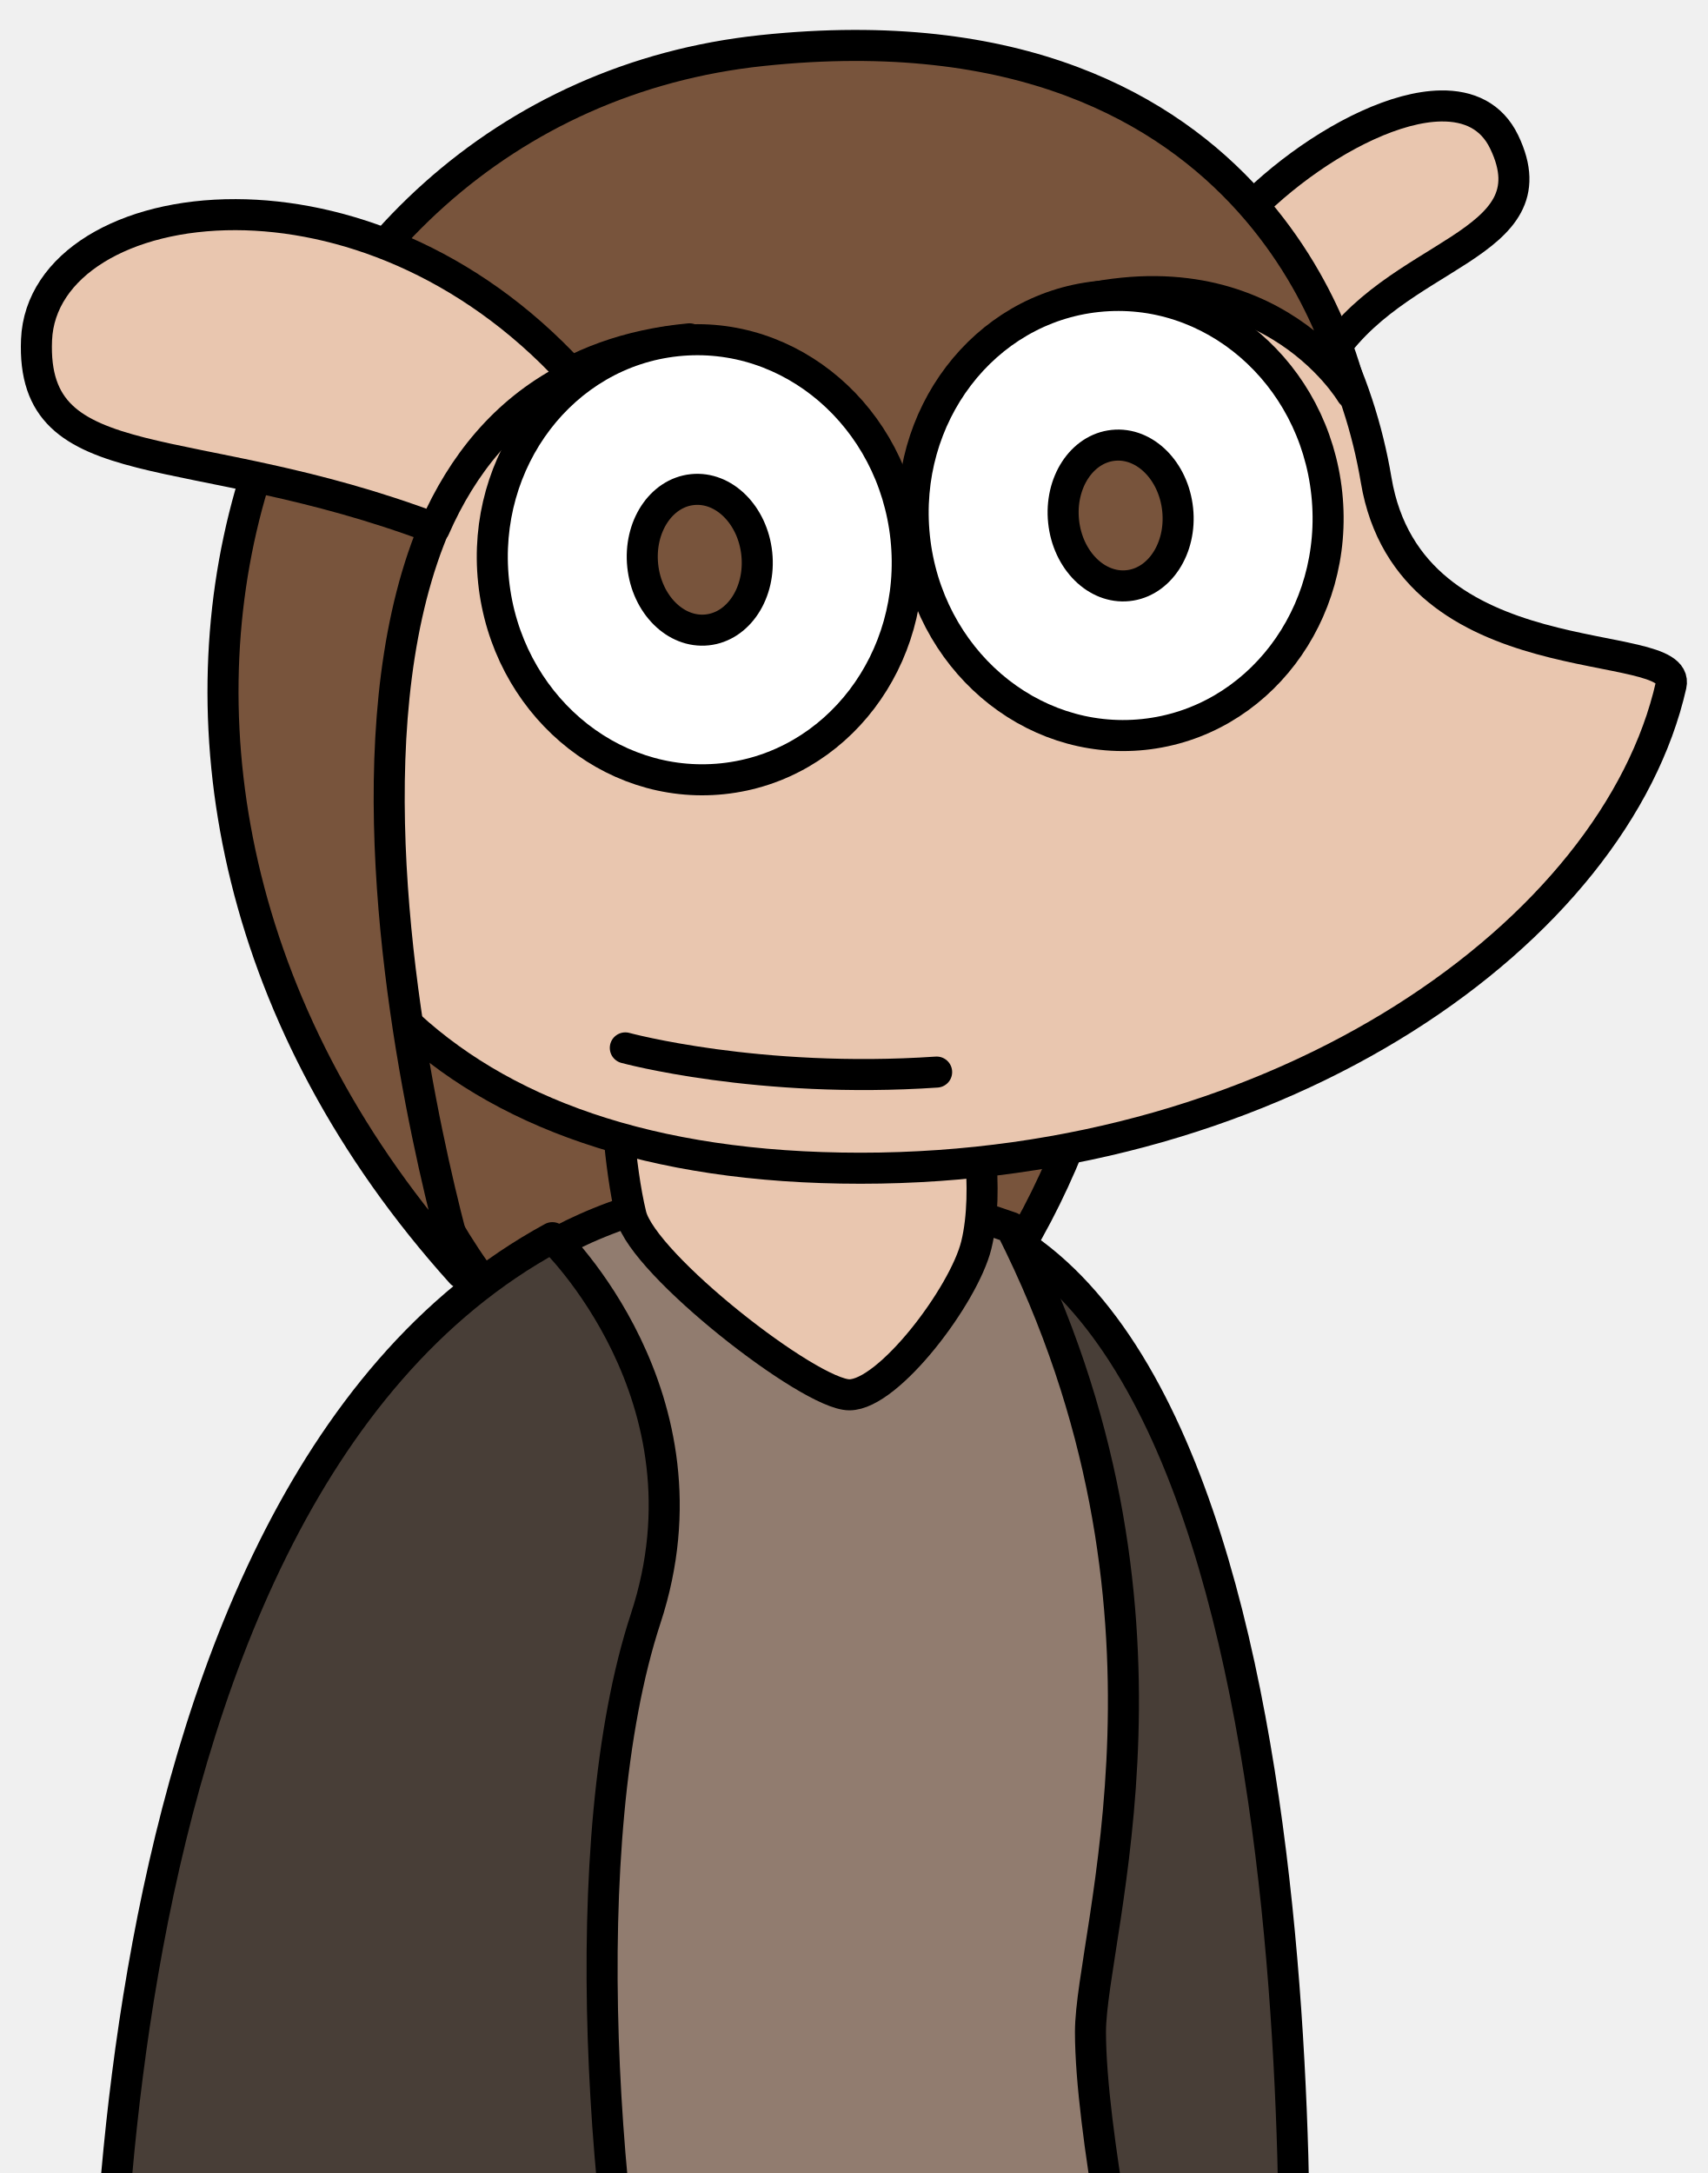
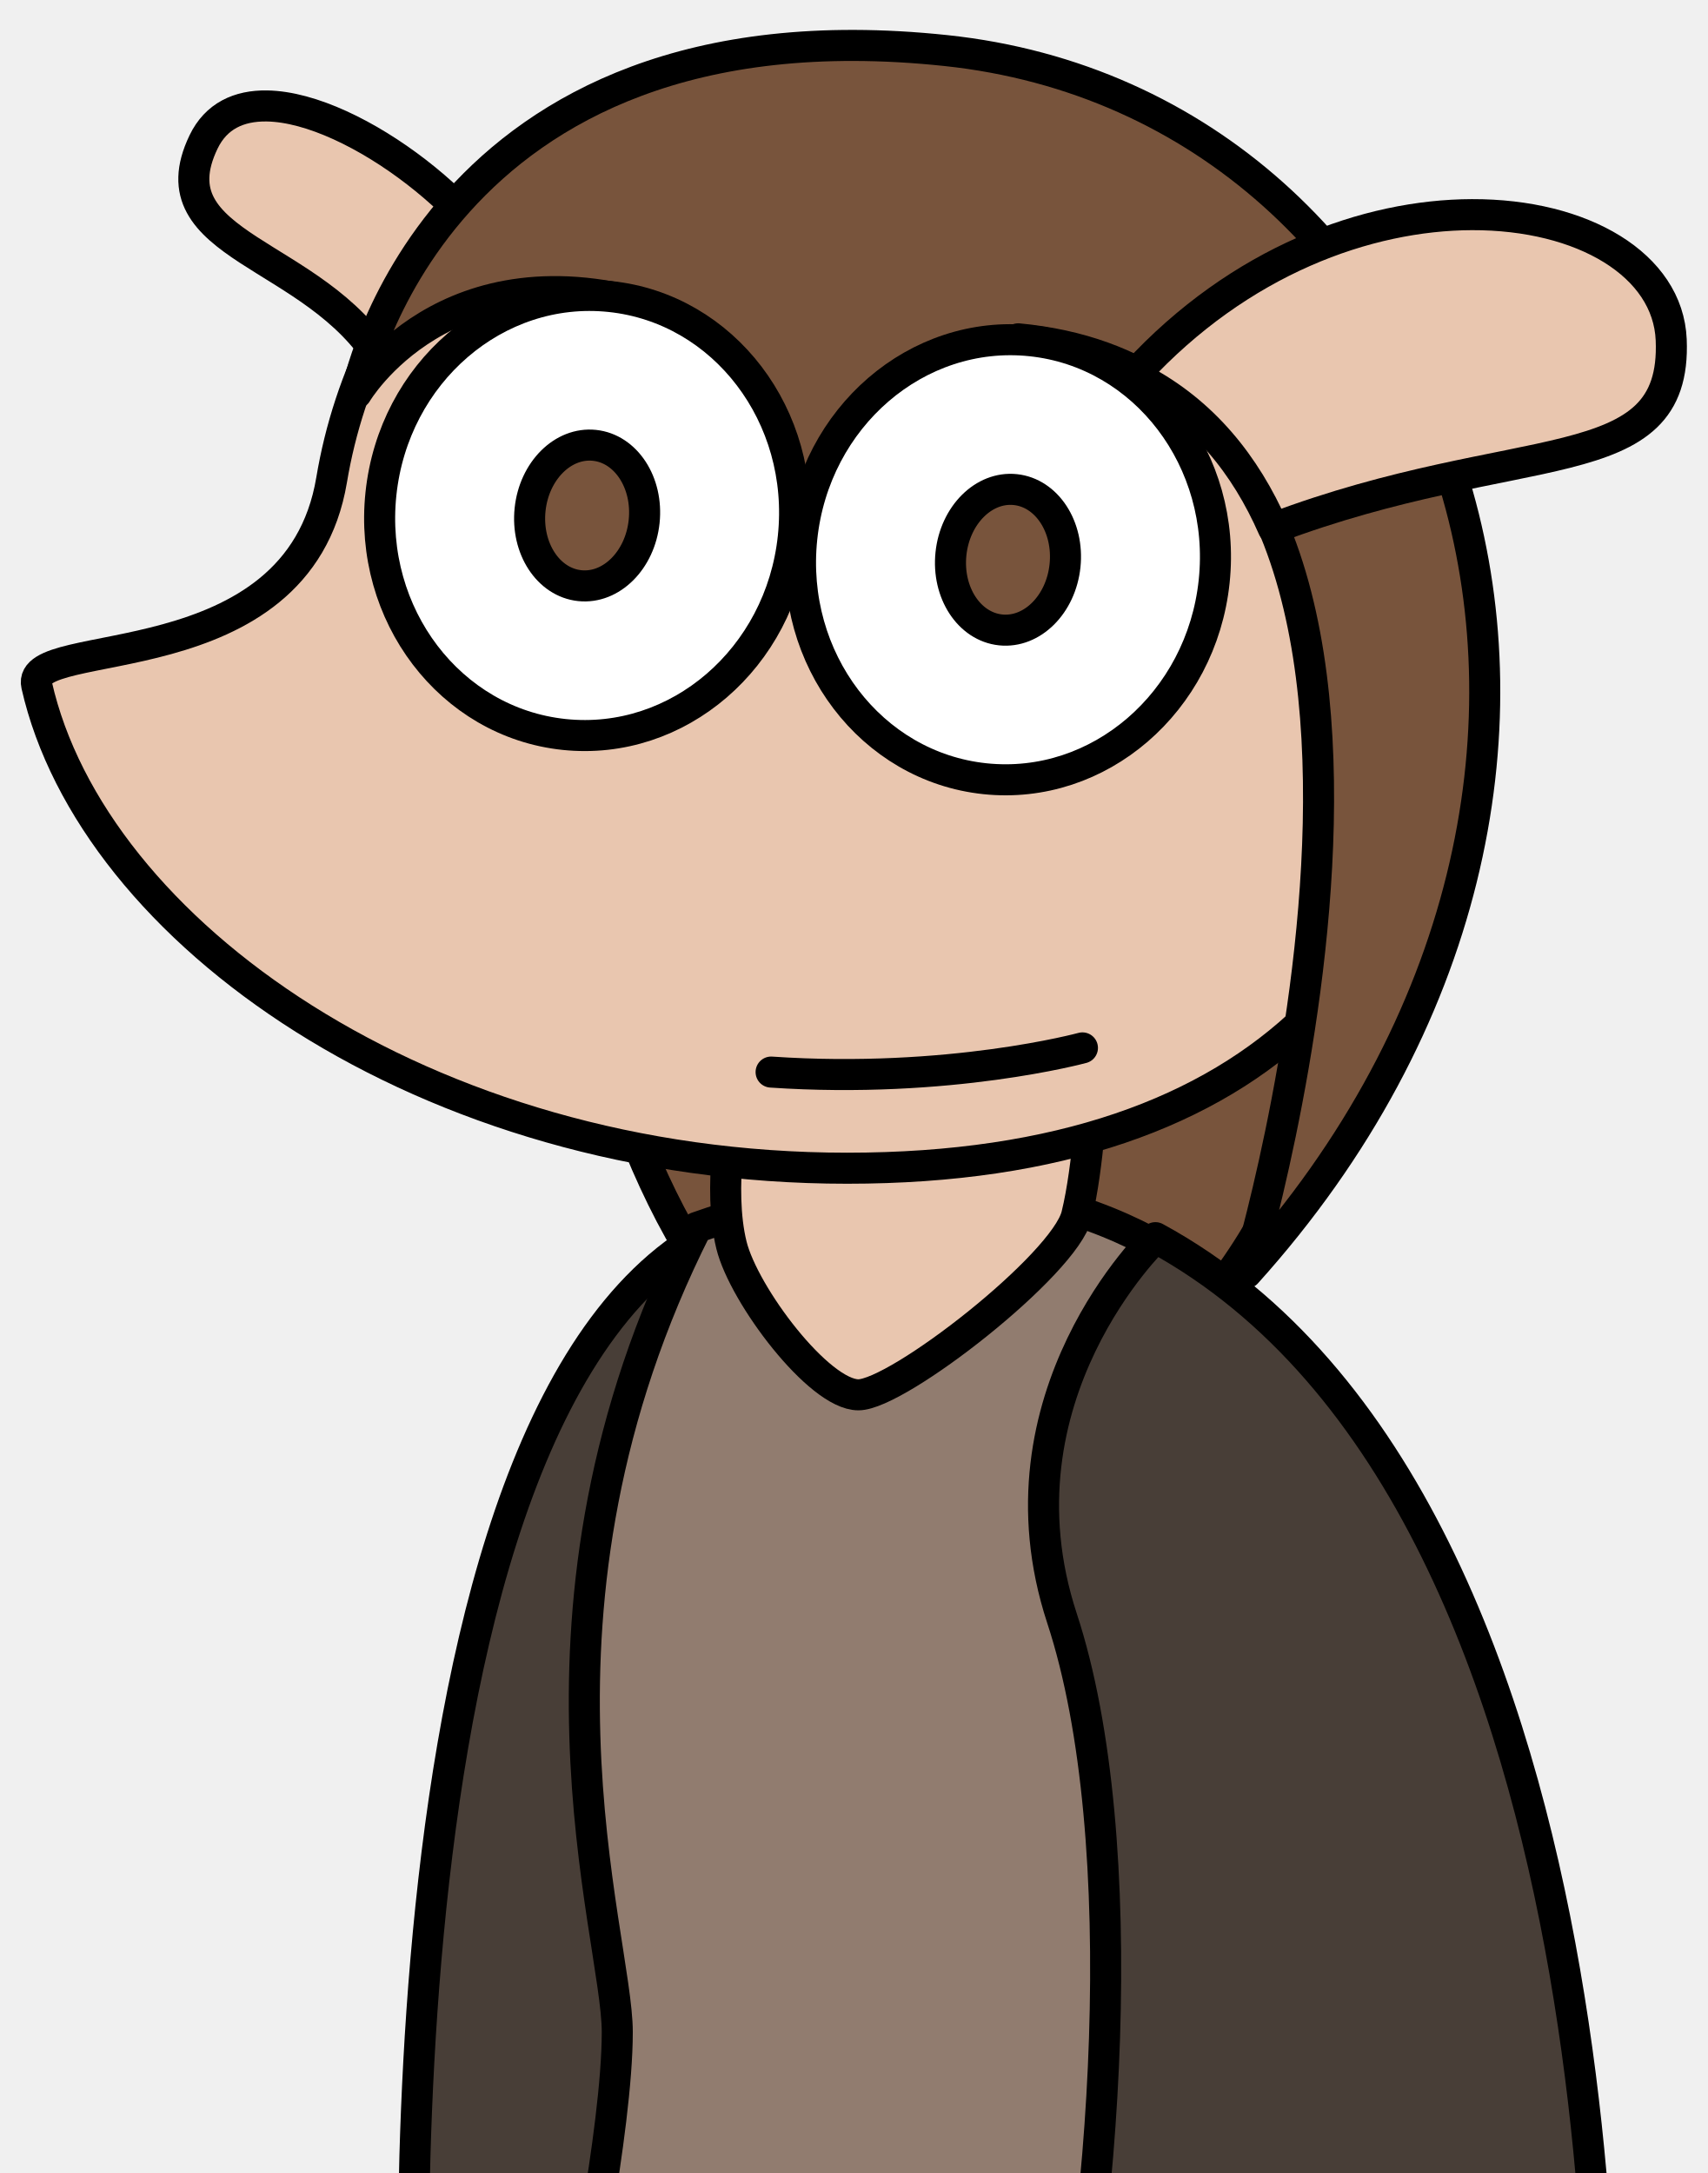
<svg xmlns="http://www.w3.org/2000/svg" width="550" height="700" viewBox="0 0 550 700" id="svg2" version="1.1">
  <defs id="defs4">
    <clipPath clipPathUnits="userSpaceOnUse" id="clipPath4225">
      <path id="path4227" d="m 235.718,1002.408 c -43.396,2.628 -74.77,-5.38 -81.68,6.758 -6.91,12.138 3.828,34.203 83.463,31.048 79.635,-3.155 90.832,-27.476 79.128,-39.865 -11.705,-12.389 -37.514,-0.568 -80.91,2.059 z" style="fill:#ffffff;fill-rule:evenodd;stroke:#000000;stroke-width:10;stroke-linecap:round;stroke-linejoin:round;stroke-miterlimit:4;stroke-dasharray:none;stroke-opacity:1" />
    </clipPath>
  </defs>
  <g id="layer1" transform="translate(48.37415,-442.3622)">
-     <path style="fill:#e9c6af;fill-opacity:1;fill-rule:evenodd;stroke:#000000;stroke-width:10;stroke-linecap:round;stroke-linejoin:round;stroke-miterlimit:4;stroke-dasharray:none;stroke-opacity:1" d="m 415.763,476.492 c -28.485,0.455 -73.288,36.114 -80.024,60.739 20.959,3.14 34.957,13.591 42.944,21.674 21.61,-35.799 73.89,-36.657 57.491,-70.806 -4.019,-8.37 -11.398,-11.75 -20.411,-11.606 z" id="path4186" />
-     <path style="fill:#78543c;fill-opacity:1;fill-rule:evenodd;stroke:#000000;stroke-width:10;stroke-linecap:round;stroke-linejoin:round;stroke-miterlimit:4;stroke-dasharray:none;stroke-opacity:1" d="m 48.728,666.627 c 0,0 14.588,235.184 142.772,235.184 128.184,0 136.669,-249.792 136.669,-249.792" id="path4188" />
-     <path style="fill:#483e37;fill-opacity:1;fill-rule:evenodd;stroke:#000000;stroke-width:10;stroke-linecap:round;stroke-linejoin:round;stroke-miterlimit:4;stroke-dasharray:none;stroke-opacity:1" d="m 223.351,1219.456 c 74.877,15.149 144.208,-10e-5 144.208,-10e-5 0,0 19.413,-351.188 -110.929,-386.996 l -81.81,1.377 -52.691,27.544" id="path4174" />
-     <path style="fill:#917c6f;fill-opacity:1;fill-rule:evenodd;stroke:#000000;stroke-width:10;stroke-linecap:round;stroke-linejoin:round;stroke-miterlimit:4;stroke-dasharray:none;stroke-opacity:1" d="m 277.313,837.763 c 61.988,122.786 25.587,227.519 25.587,259.195 0,31.676 13.316,95.027 13.316,95.027 0,0 -87.295,31.676 -267.803,8.263 L 111.839,855.54 c 0,0 58.99,-55.418 165.474,-17.777 z" id="path4172" />
-     <path style="fill:#483e37;fill-opacity:1;fill-rule:evenodd;stroke:#000000;stroke-width:10;stroke-linecap:round;stroke-linejoin:round;stroke-miterlimit:4;stroke-dasharray:none;stroke-opacity:1" d="m 129.552,841.057 c -160.537,87.319 -143.346,407.432 -143.346,407.432 0,0 81.377,9.64 177.549,-11.018 -18.529,-75.716 -27.583,-202.342 -4.112,-273.805 23.471,-71.463 -30.091,-122.609 -30.091,-122.609 z" id="path4170" />
-     <path style="fill:#e9c6af;fill-opacity:1;fill-rule:evenodd;stroke:#000000;stroke-width:10;stroke-linecap:round;stroke-linejoin:round;stroke-miterlimit:4;stroke-dasharray:none;stroke-opacity:1" d="m 149.818,792.522 c 0,0 1.234,25.746 5.084,41.316 3.948,15.963 57.62,57.843 70.331,57.843 12.71,0 36.902,-32.094 40.885,-48.202 4.547,-18.388 -0.636,-44.071 -0.636,-44.071" id="path4178" />
-     <path style="fill:#e9c6af;fill-opacity:1;fill-rule:evenodd;stroke:#000000;stroke-width:10;stroke-linecap:round;stroke-linejoin:round;stroke-miterlimit:4;stroke-dasharray:none;stroke-opacity:1" d="m 217.289,461.991 c 115.054,-1.5e-4 166.713,69.796 177.631,134.967 10.918,65.17 98.747,49.587 95.011,66.107 C 472.045,742.155 365.156,818.689 228.847,818.689 92.537,818.689 34.151,746.322 34.151,645.161 34.15,543.999 102.235,461.991 217.289,461.991 Z" id="path4165" />
-     <path style="fill:#78543c;fill-opacity:1;fill-rule:evenodd;stroke:#000000;stroke-width:10;stroke-linecap:round;stroke-linejoin:round;stroke-miterlimit:4;stroke-dasharray:none;stroke-opacity:1" d="M 173.733,551.51 C 14.002,566.659 100.239,852.422 100.239,852.422 -44.717,691.387 31.362,476.175 197.092,458.646 c 165.731,-17.529 189.836,110.413 189.836,110.413 0,0 -28.746,-48.938 -97.53,-27.19 l -43.923,77.04 z" id="path4180" />
-     <path style="fill:#e9c6af;fill-opacity:1;fill-rule:evenodd;stroke:#000000;stroke-width:10;stroke-linecap:round;stroke-linejoin:round;stroke-miterlimit:4;stroke-dasharray:none;stroke-opacity:1" d="m 27.603,511.506 c 33.624,0.103 74.648,14.718 108.133,51.039 l -1.609,2.079 c -19.926,10.498 -33.551,27.399 -42.543,47.908 -79.365,-29.951 -130.102,-14.767 -128.188,-60.699 1.004,-24.102 28.414,-40.437 64.207,-40.327 z" id="path4182" />
-     <ellipse style="opacity:1;fill:#ffffff;fill-opacity:1;stroke:#000000;stroke-width:10;stroke-linecap:round;stroke-linejoin:round;stroke-miterlimit:4;stroke-dasharray:none;stroke-dashoffset:0;stroke-opacity:1" id="path4150" cx="-247.297" cy="637.779" rx="66.784" ry="70.926" transform="matrix(-0.9945169,0.1045765,0.1045427,0.9945204,0,0)" />
-     <ellipse ry="22.724" rx="18.472" cy="637.779" cx="-247.297" id="ellipse4152" style="opacity:1;fill:#78543c;fill-opacity:1;stroke:#000000;stroke-width:10;stroke-linecap:round;stroke-linejoin:round;stroke-miterlimit:4;stroke-dasharray:none;stroke-dashoffset:0;stroke-opacity:1" transform="matrix(-0.9945169,0.1045765,0.1045427,0.9945204,0,0)" />
-     <ellipse ry="70.926" rx="66.784" cy="637.779" cx="-110.975" id="ellipse4160" style="opacity:1;fill:#ffffff;fill-opacity:1;stroke:#000000;stroke-width:10;stroke-linecap:round;stroke-linejoin:round;stroke-miterlimit:4;stroke-dasharray:none;stroke-dashoffset:0;stroke-opacity:1" transform="matrix(-0.9945169,0.1045765,0.1045427,0.9945204,0,0)" />
-     <ellipse style="opacity:1;fill:#78543c;fill-opacity:1;stroke:#000000;stroke-width:10;stroke-linecap:round;stroke-linejoin:round;stroke-miterlimit:4;stroke-dasharray:none;stroke-dashoffset:0;stroke-opacity:1" id="ellipse4163" cx="-110.975" cy="637.779" rx="18.472" ry="22.724" transform="matrix(-0.9945169,0.1045765,0.1045427,0.9945204,0,0)" />
-     <path style="fill:none;fill-rule:evenodd;stroke:#000000;stroke-width:10;stroke-linecap:round;stroke-linejoin:round;stroke-miterlimit:4;stroke-dasharray:none;stroke-opacity:1" d="M 253.347,787.717 C 195.901,791.612 153.059,779.926 153.059,779.926" id="path4229" />
+     <path style="fill:#e9c6af;fill-opacity:1;fill-rule:evenodd;stroke:#000000;stroke-width:10;stroke-linecap:round;stroke-linejoin:round;stroke-miterlimit:4;stroke-dasharray:none;stroke-opacity:1" d="m 37.607,476.492 c 28.485,0.455 73.288,36.114 80.024,60.739 -20.959,3.14 -34.957,13.591 -42.944,21.674 -21.61,-35.799 -73.89,-36.657 -57.491,-70.806 4.019,-8.37 11.398,-11.75 20.411,-11.606 z" id="path4186" />
+     <path style="fill:#78543c;fill-opacity:1;fill-rule:evenodd;stroke:#000000;stroke-width:10;stroke-linecap:round;stroke-linejoin:round;stroke-miterlimit:4;stroke-dasharray:none;stroke-opacity:1" d="m 404.642,666.627 c 0,0 -14.588,235.184 -142.772,235.184 -128.184,0 -136.669,-249.792 -136.669,-249.792" id="path4188" />
+     <path style="fill:#483e37;fill-opacity:1;fill-rule:evenodd;stroke:#000000;stroke-width:10;stroke-linecap:round;stroke-linejoin:round;stroke-miterlimit:4;stroke-dasharray:none;stroke-opacity:1" d="m 230.02,1219.456 c -74.877,15.149 -144.208,-10e-5 -144.208,-10e-5 0,0 -19.413,-351.188 110.929,-386.996 l 81.81,1.377 52.691,27.544" id="path4174" />
+     <path style="fill:#917c6f;fill-opacity:1;fill-rule:evenodd;stroke:#000000;stroke-width:10;stroke-linecap:round;stroke-linejoin:round;stroke-miterlimit:4;stroke-dasharray:none;stroke-opacity:1" d="m 176.057,837.763 c -61.988,122.786 -25.587,227.519 -25.587,259.195 0,31.676 -13.316,95.027 -13.316,95.027 0,0 87.295,31.676 267.803,8.263 L 341.532,855.54 c 0,0 -58.99,-55.418 -165.474,-17.777 z" id="path4172" />
+     <path style="fill:#483e37;fill-opacity:1;fill-rule:evenodd;stroke:#000000;stroke-width:10;stroke-linecap:round;stroke-linejoin:round;stroke-miterlimit:4;stroke-dasharray:none;stroke-opacity:1" d="m 323.818,841.057 c 160.537,87.319 143.346,407.432 143.346,407.432 0,0 -81.377,9.64 -177.549,-11.018 18.529,-75.716 27.583,-202.342 4.112,-273.805 -23.471,-71.463 30.091,-122.609 30.091,-122.609 z" id="path4170" />
+     <path style="fill:#e9c6af;fill-opacity:1;fill-rule:evenodd;stroke:#000000;stroke-width:10;stroke-linecap:round;stroke-linejoin:round;stroke-miterlimit:4;stroke-dasharray:none;stroke-opacity:1" d="m 303.552,792.522 c 0,0 -1.234,25.746 -5.084,41.316 -3.948,15.963 -57.62,57.843 -70.331,57.843 -12.71,0 -36.902,-32.094 -40.885,-48.202 -4.547,-18.388 0.636,-44.071 0.636,-44.071" id="path4178" />
+     <path style="fill:#e9c6af;fill-opacity:1;fill-rule:evenodd;stroke:#000000;stroke-width:10;stroke-linecap:round;stroke-linejoin:round;stroke-miterlimit:4;stroke-dasharray:none;stroke-opacity:1" d="M 236.081,461.991 C 121.027,461.991 69.369,531.787 58.451,596.958 c -10.918,65.17 -98.747,49.587 -95.011,66.107 17.886,79.09 124.775,155.624 261.085,155.624 136.31,-2e-4 194.696,-72.367 194.696,-173.528 7.5e-4,-101.162 -68.084,-183.17 -183.138,-183.17 z" id="path4165" />
+     <path style="fill:#78543c;fill-opacity:1;fill-rule:evenodd;stroke:#000000;stroke-width:10;stroke-linecap:round;stroke-linejoin:round;stroke-miterlimit:4;stroke-dasharray:none;stroke-opacity:1" d="M 279.638,551.51 C 439.368,566.659 353.131,852.422 353.131,852.422 498.087,691.387 422.009,476.175 256.278,458.646 90.548,441.117 66.442,569.059 66.442,569.059 c 0,0 28.746,-48.938 97.53,-27.19 l 43.923,77.04 z" id="path4180" />
+     <path style="fill:#e9c6af;fill-opacity:1;fill-rule:evenodd;stroke:#000000;stroke-width:10;stroke-linecap:round;stroke-linejoin:round;stroke-miterlimit:4;stroke-dasharray:none;stroke-opacity:1" d="m 425.767,511.506 c -33.624,0.103 -74.648,14.718 -108.133,51.039 l 1.609,2.079 c 19.926,10.498 33.551,27.399 42.543,47.908 79.365,-29.951 130.102,-14.767 128.188,-60.699 -1.004,-24.102 -28.414,-40.437 -64.207,-40.327 z" id="path4182" />
+     <ellipse style="opacity:1;fill:#ffffff;fill-opacity:1;stroke:#000000;stroke-width:10;stroke-linecap:round;stroke-linejoin:round;stroke-miterlimit:4;stroke-dasharray:none;stroke-dashoffset:0;stroke-opacity:1" id="path4150" cx="203.589" cy="590.367" rx="66.784" ry="70.926" transform="matrix(0.9945169,0.1045765,-0.1045427,0.9945204,0,0)" />
+     <ellipse ry="22.724" rx="18.472" cy="590.367" cx="203.589" id="ellipse4152" style="opacity:1;fill:#78543c;fill-opacity:1;stroke:#000000;stroke-width:10;stroke-linecap:round;stroke-linejoin:round;stroke-miterlimit:4;stroke-dasharray:none;stroke-dashoffset:0;stroke-opacity:1" transform="matrix(0.9945169,0.1045765,-0.1045427,0.9945204,0,0)" />
+     <ellipse ry="70.926" rx="66.784" cy="590.367" cx="339.911" id="ellipse4160" style="opacity:1;fill:#ffffff;fill-opacity:1;stroke:#000000;stroke-width:10;stroke-linecap:round;stroke-linejoin:round;stroke-miterlimit:4;stroke-dasharray:none;stroke-dashoffset:0;stroke-opacity:1" transform="matrix(0.9945169,0.1045765,-0.1045427,0.9945204,0,0)" />
+     <ellipse style="opacity:1;fill:#78543c;fill-opacity:1;stroke:#000000;stroke-width:10;stroke-linecap:round;stroke-linejoin:round;stroke-miterlimit:4;stroke-dasharray:none;stroke-dashoffset:0;stroke-opacity:1" id="ellipse4163" cx="339.911" cy="590.367" rx="18.472" ry="22.724" transform="matrix(0.9945169,0.1045765,-0.1045427,0.9945204,0,0)" />
+     <path style="fill:none;fill-rule:evenodd;stroke:#000000;stroke-width:10;stroke-linecap:round;stroke-linejoin:round;stroke-miterlimit:4;stroke-dasharray:none;stroke-opacity:1" d="m 200.023,787.717 c 57.447,3.895 100.288,-7.791 100.288,-7.791" id="path4229" />
  </g>
</svg>
